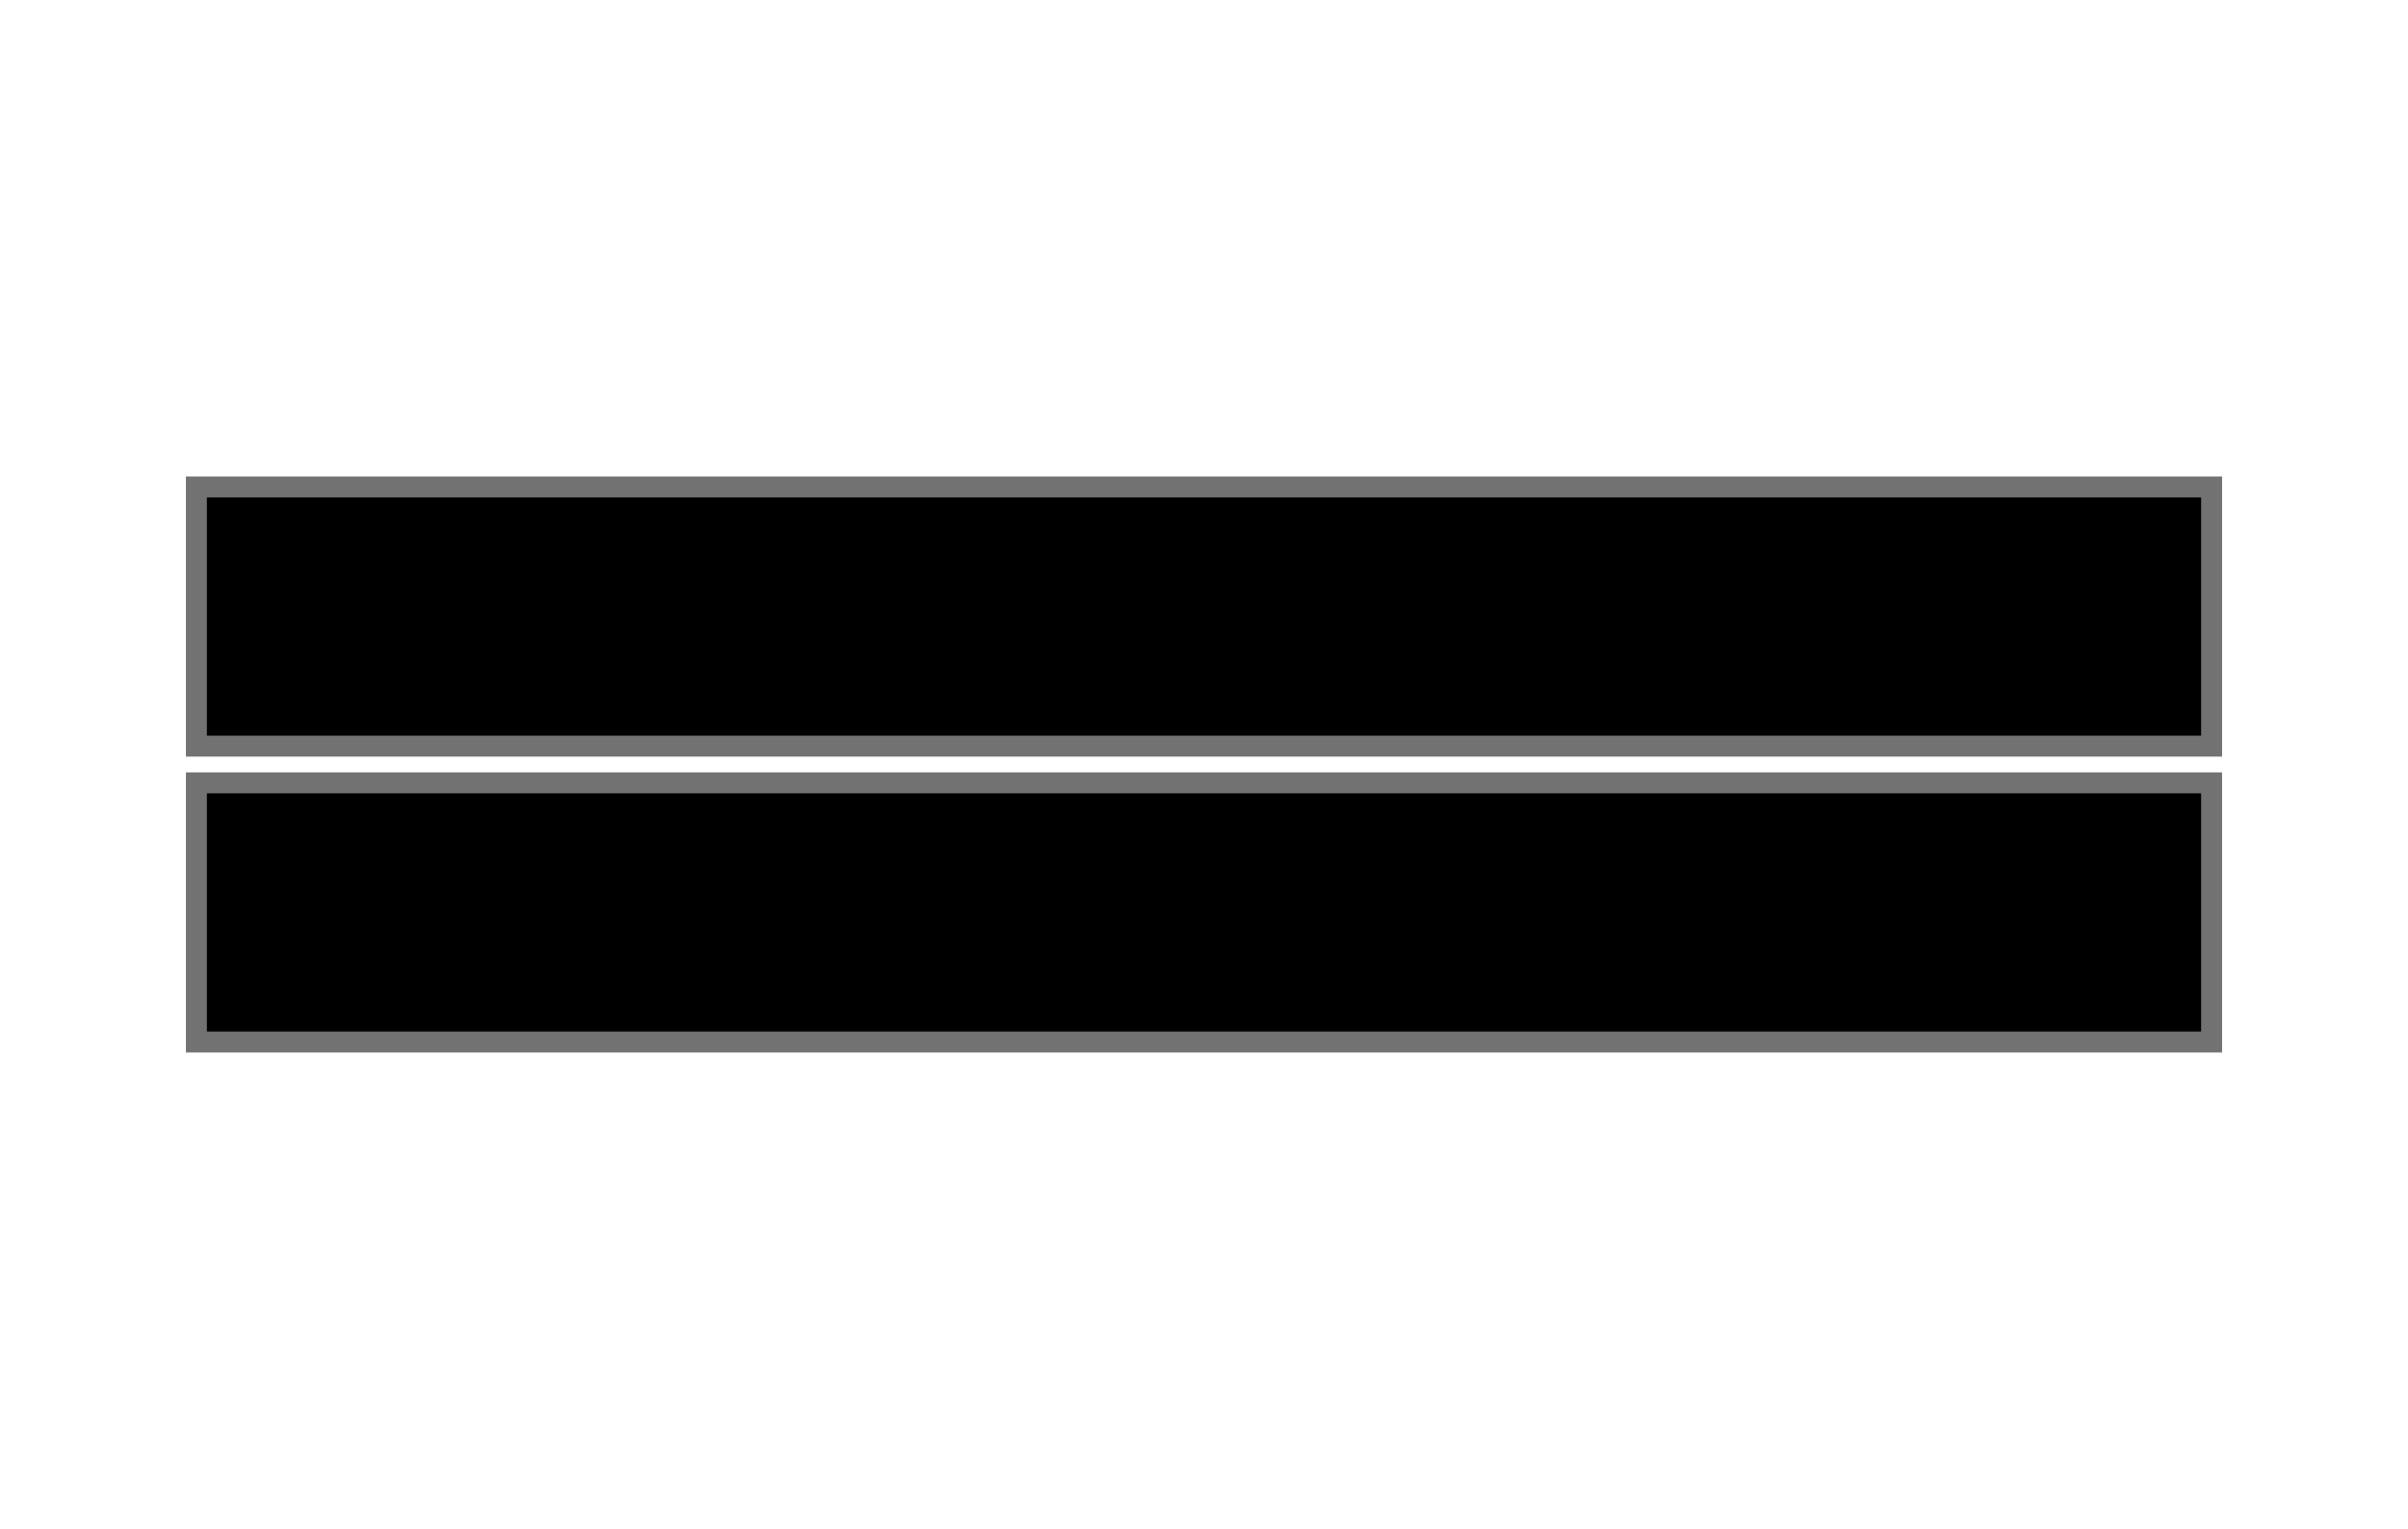
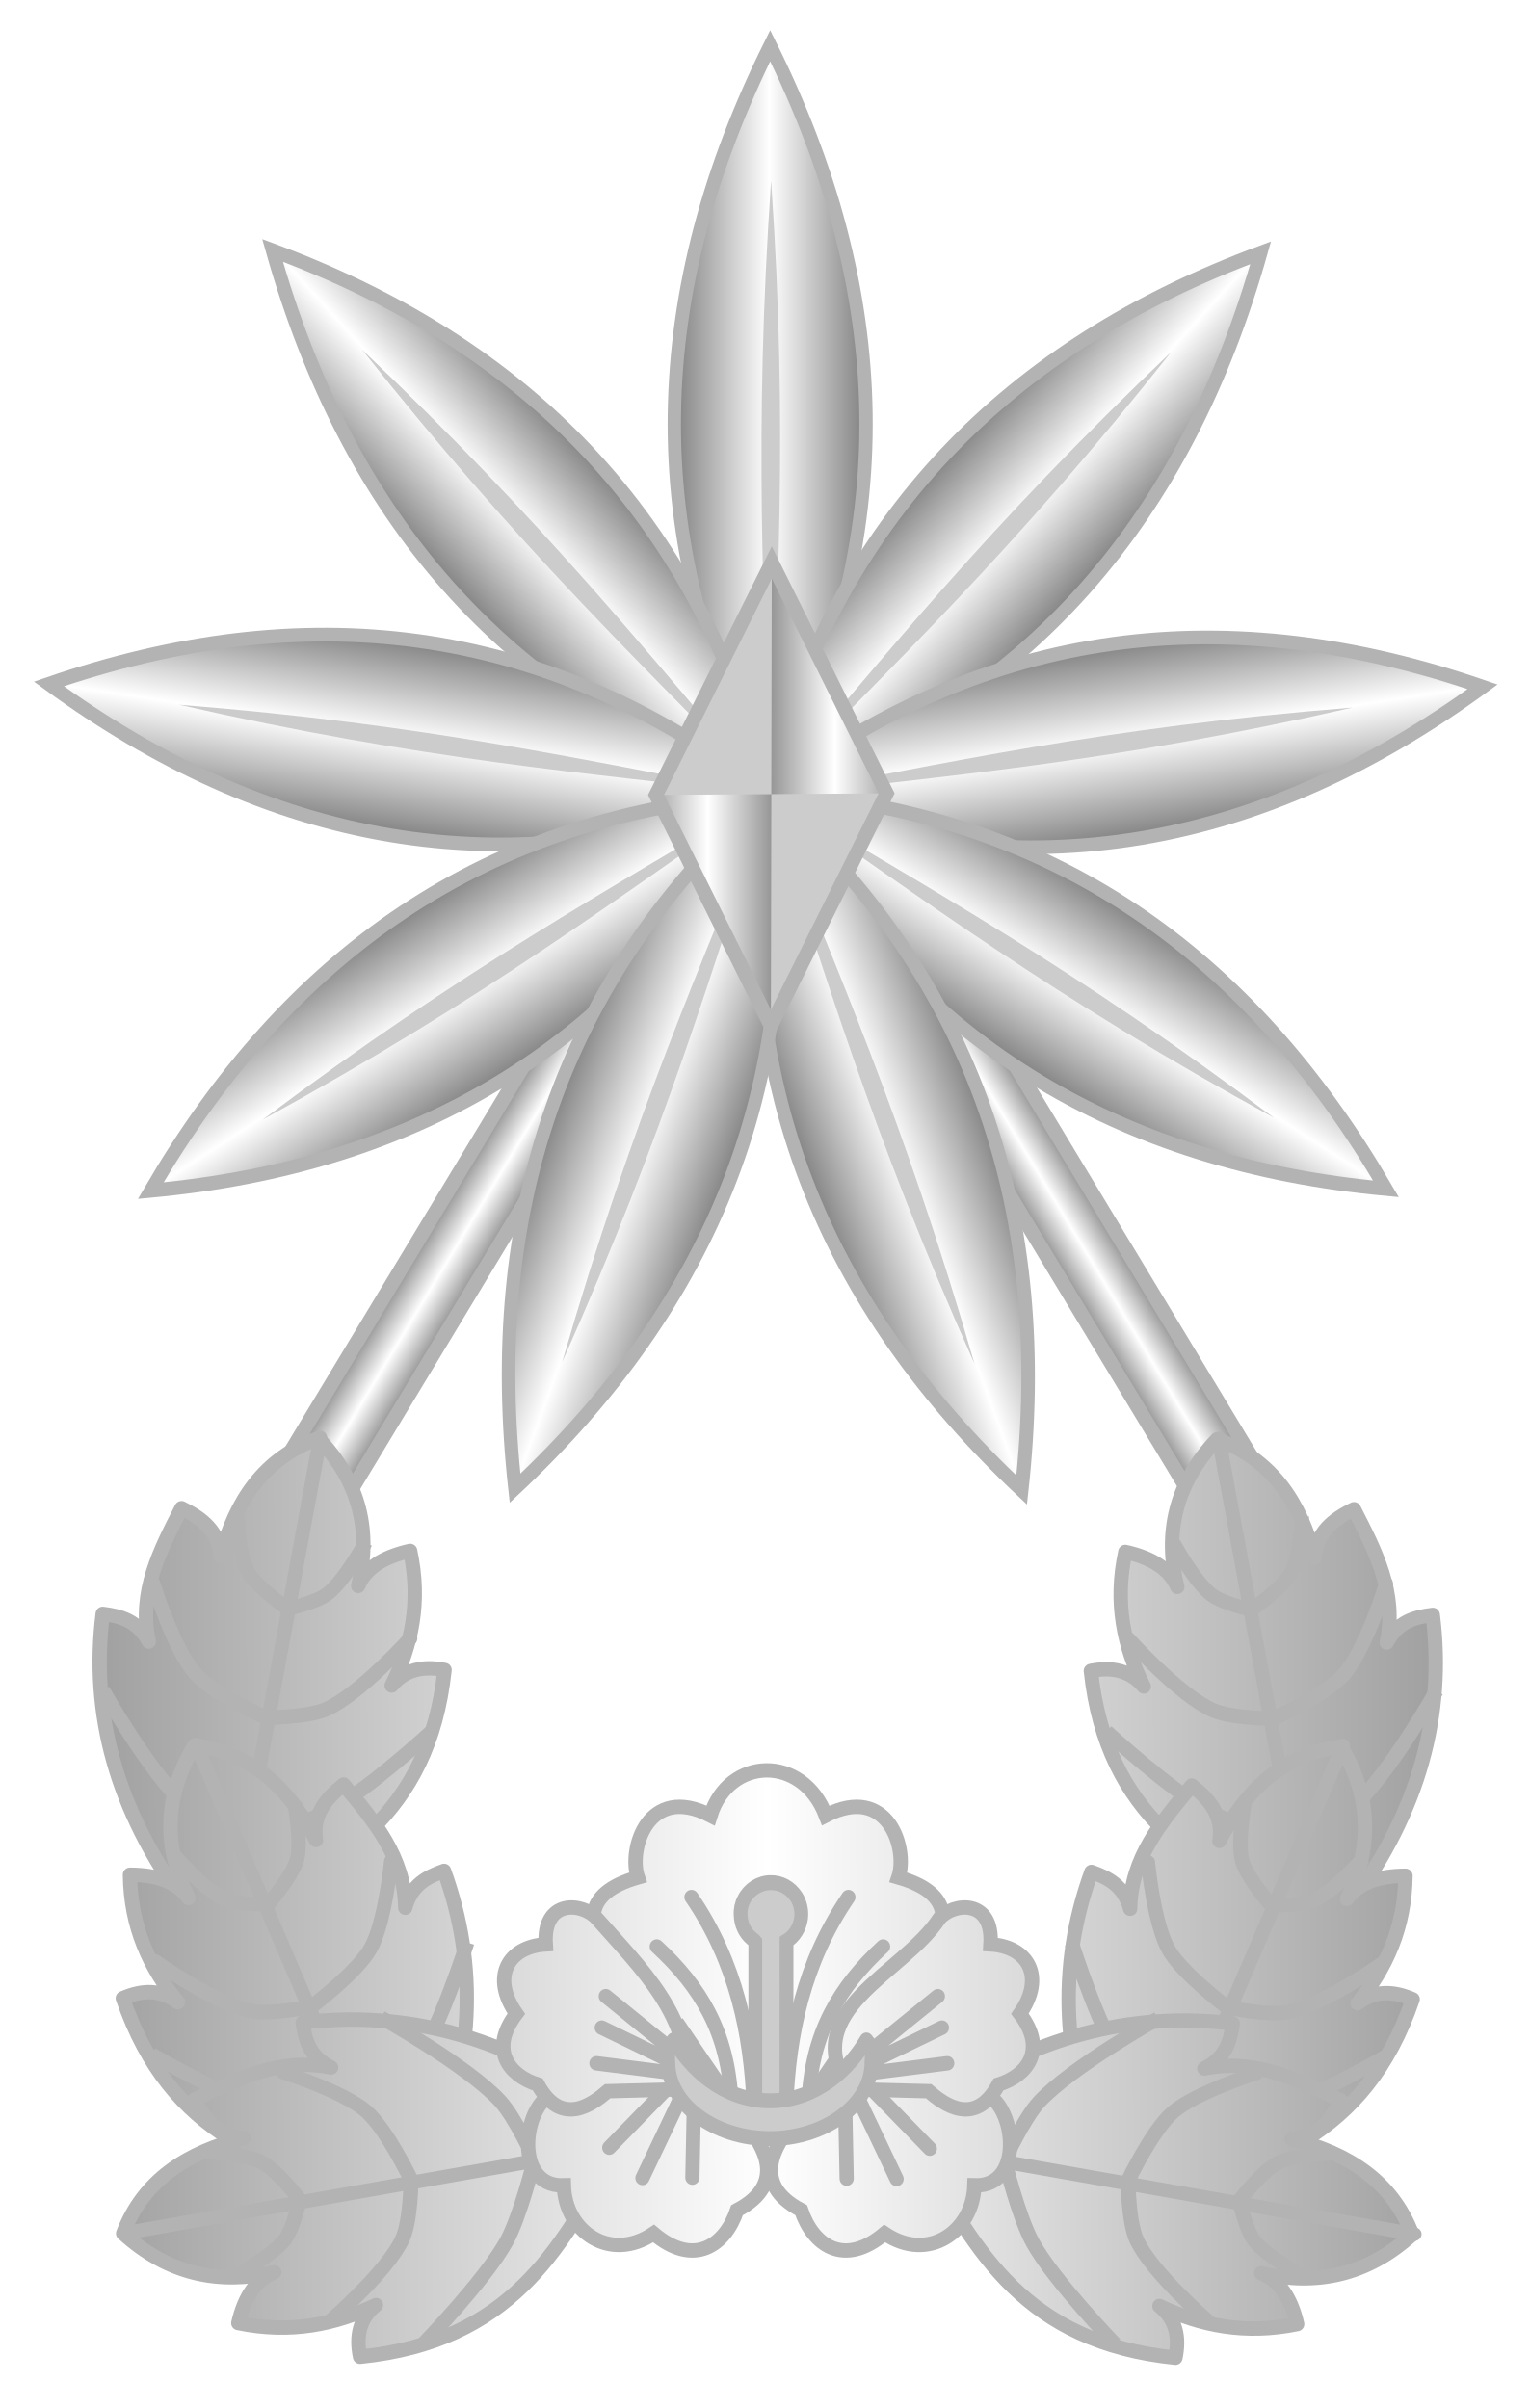
- <svg xmlns="http://www.w3.org/2000/svg" xml:space="preserve" x="0px" y="0px" style="enable-background:new 0 0 230 146" viewBox="0 0 230 146">
-   <path d="M18.759 46.499h192.482v24.748H18.759zM18.759 74.754h192.482v24.748H18.759z" style="stroke:#727272;stroke-width:2;stroke-miterlimit:10" />
+ <svg xmlns="http://www.w3.org/2000/svg" xmlns:xlink="http://www.w3.org/1999/xlink" width="553.003px" height="870.714px" x="0px" y="0px" style="enable-background:new 0 0 1400 980" viewBox="0 0 553.003 870.714">
+   <defs>
+     <linearGradient xlink:href="#a" id="y" x1="-262.153" x2="-226.653" y1="292.937" y2="292.842" gradientTransform="translate(-.532 -23.386)" gradientUnits="userSpaceOnUse" />
+     <linearGradient id="a">
+       <stop offset="0" style="stop-color:#777;stop-opacity:1" />
+       <stop offset="0.5" style="stop-color:#fff;stop-opacity:1" />
+       <stop offset="1" style="stop-color:#777;stop-opacity:1" />
+     </linearGradient>
+     <linearGradient xlink:href="#a" id="o" x1="-262.153" x2="-226.653" y1="292.937" y2="292.842" gradientTransform="translate(-.532 -23.386)" gradientUnits="userSpaceOnUse" />
+     <linearGradient xlink:href="#a" id="p" x1="-262.153" x2="-226.653" y1="292.937" y2="292.842" gradientTransform="translate(-.532 -23.386)" gradientUnits="userSpaceOnUse" />
+     <linearGradient xlink:href="#a" id="q" x1="-262.153" x2="-226.653" y1="292.937" y2="292.842" gradientTransform="translate(-.532 -23.386)" gradientUnits="userSpaceOnUse" />
+     <linearGradient xlink:href="#a" id="r" x1="-262.153" x2="-226.653" y1="292.937" y2="292.842" gradientTransform="translate(-.532 -23.386)" gradientUnits="userSpaceOnUse" />
+     <linearGradient xlink:href="#a" id="s" x1="-262.153" x2="-226.653" y1="292.937" y2="292.842" gradientTransform="translate(-.532 -23.386)" gradientUnits="userSpaceOnUse" />
+     <linearGradient xlink:href="#a" id="t" x1="-262.153" x2="-226.653" y1="292.937" y2="292.842" gradientTransform="translate(-.532 -23.386)" gradientUnits="userSpaceOnUse" />
+     <linearGradient xlink:href="#a" id="u" x1="-262.153" x2="-226.653" y1="292.937" y2="292.842" gradientTransform="translate(-.532 -23.386)" gradientUnits="userSpaceOnUse" />
+     <linearGradient xlink:href="#a" id="v" x1="-262.153" x2="-226.653" y1="292.937" y2="292.842" gradientTransform="translate(-.532 -23.386)" gradientUnits="userSpaceOnUse" />
+     <linearGradient xlink:href="#a" id="w" x1="-262.153" x2="-226.653" y1="292.937" y2="292.842" gradientTransform="translate(-.532 -23.386)" gradientUnits="userSpaceOnUse" />
+     <linearGradient xlink:href="#a" id="x" x1="-262.153" x2="-226.653" y1="292.937" y2="292.842" gradientTransform="translate(-.532 -23.386)" gradientUnits="userSpaceOnUse" />
+     <linearGradient xlink:href="#a" id="b" x1="-83.008" x2="-81.502" y1="139.166" y2="139.166" gradientTransform="translate(19.722 -29.226)" gradientUnits="userSpaceOnUse" />
+     <linearGradient xlink:href="#a" id="c" x1="-83.008" x2="-81.502" y1="139.166" y2="139.166" gradientTransform="translate(200.766 -138.469)" gradientUnits="userSpaceOnUse" />
+     <linearGradient xlink:href="#a" id="l" x1="479.133" x2="486.108" y1="170.866" y2="170.866" gradientUnits="userSpaceOnUse" />
+     <linearGradient xlink:href="#a" id="m" x1="-33.347" x2="-29.028" y1="142.409" y2="142.409" gradientUnits="userSpaceOnUse" />
+     <linearGradient xlink:href="#a" id="n" x1="-36.665" x2="-32.345" y1="148.15" y2="148.15" gradientUnits="userSpaceOnUse" />
+     <linearGradient xlink:href="#a" id="d" x1="479.133" x2="486.108" y1="170.866" y2="170.866" gradientUnits="userSpaceOnUse" />
+     <linearGradient xlink:href="#a" id="e" x1="479.133" x2="486.108" y1="170.866" y2="170.866" gradientUnits="userSpaceOnUse" />
+     <linearGradient xlink:href="#a" id="f" x1="479.133" x2="486.108" y1="170.866" y2="170.866" gradientUnits="userSpaceOnUse" />
+     <linearGradient xlink:href="#a" id="g" x1="479.133" x2="486.108" y1="170.866" y2="170.866" gradientUnits="userSpaceOnUse" />
+     <linearGradient xlink:href="#a" id="h" x1="479.133" x2="486.108" y1="170.866" y2="170.866" gradientUnits="userSpaceOnUse" />
+     <linearGradient xlink:href="#a" id="i" x1="479.133" x2="486.108" y1="170.866" y2="170.866" gradientUnits="userSpaceOnUse" />
+     <linearGradient xlink:href="#a" id="j" x1="479.133" x2="486.108" y1="170.866" y2="170.866" gradientUnits="userSpaceOnUse" />
+     <linearGradient xlink:href="#a" id="k" x1="479.133" x2="486.108" y1="170.866" y2="170.866" gradientUnits="userSpaceOnUse" />
+   </defs>
+   <path fill="none" d="M0 0h553.003v870.714H0z" style="fill:#023706;fill-opacity:0;pointer-events:none" />
+   <path d="M-63.194 102.002h1.323v15.875h-1.323v-15.875Z" style="opacity:1;fill:url(#b);fill-opacity:1;stroke:#b3b3b3;stroke-width:.265;stroke-linecap:round;stroke-linejoin:miter;stroke-miterlimit:4;stroke-dasharray:none;stroke-opacity:1" transform="scale(-19.5924 19.5924) rotate(31.115 118.915 144.03)" />
+   <path d="M117.85-7.24h1.323V8.633h-1.323V-7.24Z" style="opacity:1;fill:url(#c);fill-opacity:1;stroke:#b3b3b3;stroke-width:.265;stroke-linecap:round;stroke-linejoin:miter;stroke-miterlimit:4;stroke-dasharray:none;stroke-opacity:1" transform="scale(19.5924) rotate(31.115 27.377 -184.759)" />
+   <g style="stroke-width:.374;stroke-miterlimit:4;stroke-dasharray:none">
+     <g style="stroke:#b3b3b3;stroke-width:.448;stroke-miterlimit:4;stroke-dasharray:none;stroke-opacity:1">
+       <path d="M482.652 160.142c4.056 7.026 4.535 14.2 0 21.583-4.536-7.383-4.056-14.557 0-21.583z" style="fill:url(#d);fill-opacity:1;fill-rule:evenodd;stroke:#b3b3b3;stroke-width:.448;stroke-linecap:butt;stroke-linejoin:miter;stroke-miterlimit:4;stroke-dasharray:none;stroke-opacity:1" transform="matrix(10.74918 0 0 12.48115 -4909.7 -1982.237)" />
+       <path stroke="none" d="M482.683 164.054c-.594 7.39-.23 12.264-.031 17.67.198-5.406.626-10.28.031-17.67z" style="fill:#ccc;fill-opacity:1;fill-rule:evenodd;stroke:none;stroke-width:.448;stroke-linecap:butt;stroke-linejoin:miter;stroke-miterlimit:4;stroke-dasharray:none;stroke-opacity:1" transform="matrix(10.74918 0 0 12.48115 -4909.7 -1982.237)" />
+     </g>
+     <g style="stroke:#b3b3b3;stroke-width:.448;stroke-miterlimit:4;stroke-dasharray:none;stroke-opacity:1">
+       <path d="M482.652 160.142c4.056 7.026 4.535 14.2 0 21.583-4.536-7.383-4.056-14.557 0-21.583z" style="fill:url(#e);fill-opacity:1;fill-rule:evenodd;stroke:#b3b3b3;stroke-width:.448;stroke-linecap:butt;stroke-linejoin:miter;stroke-miterlimit:4;stroke-dasharray:none;stroke-opacity:1" transform="matrix(7.84384 7.5352 -8.324 9.10768 -1997.115 -5003.996)" />
+       <path stroke="none" d="M482.683 164.054c-.594 7.39-.198 12.219 0 17.625.199-5.406.595-10.235 0-17.625z" style="fill:#ccc;fill-opacity:1;fill-rule:evenodd;stroke:none;stroke-width:.448;stroke-linecap:butt;stroke-linejoin:miter;stroke-miterlimit:4;stroke-dasharray:none;stroke-opacity:1" transform="matrix(7.84384 7.5352 -8.324 9.10768 -1997.115 -5003.996)" />
+     </g>
+     <g style="stroke:#b3b3b3;stroke-width:.448;stroke-miterlimit:4;stroke-dasharray:none;stroke-opacity:1">
+       <path d="M482.652 160.142c4.056 7.026 4.535 14.2 0 21.583-4.536-7.383-4.056-14.557 0-21.583z" style="fill:url(#f);fill-opacity:1;fill-rule:evenodd;stroke:#b3b3b3;stroke-width:.448;stroke-linecap:butt;stroke-linejoin:miter;stroke-miterlimit:4;stroke-dasharray:none;stroke-opacity:1" transform="matrix(1.5817 10.90042 -12.04148 1.83656 1700.875 -5306.881)" />
+       <path stroke="none" d="M482.683 164.054c-.594 7.39-.198 12.219 0 17.625.199-5.406.595-10.235 0-17.625z" style="fill:#ccc;fill-opacity:1;fill-rule:evenodd;stroke:none;stroke-width:.448;stroke-linecap:butt;stroke-linejoin:miter;stroke-miterlimit:4;stroke-dasharray:none;stroke-opacity:1" transform="matrix(1.5817 10.90042 -12.04148 1.83656 1700.875 -5306.881)" />
+     </g>
+     <g style="stroke:#b3b3b3;stroke-width:.448;stroke-miterlimit:4;stroke-dasharray:none;stroke-opacity:1">
+       <path d="M482.652 160.142c4.056 7.026 4.535 14.2 0 21.583-4.536-7.383-4.056-14.557 0-21.583z" style="fill:url(#g);fill-opacity:1;fill-rule:evenodd;stroke:#b3b3b3;stroke-width:.448;stroke-linecap:butt;stroke-linejoin:miter;stroke-miterlimit:4;stroke-dasharray:none;stroke-opacity:1" transform="matrix(-5.71896 9.3312 -10.30798 -6.64043 4912.016 -3010.435)" />
+       <path stroke="none" d="M482.683 164.054c-.594 7.39-.198 12.219 0 17.625.199-5.406.595-10.235 0-17.625z" style="fill:#ccc;fill-opacity:1;fill-rule:evenodd;stroke:none;stroke-width:.448;stroke-linecap:butt;stroke-linejoin:miter;stroke-miterlimit:4;stroke-dasharray:none;stroke-opacity:1" transform="matrix(-5.71896 9.3312 -10.30798 -6.64043 4912.016 -3010.435)" />
+     </g>
+     <g style="stroke:#b3b3b3;stroke-width:.448;stroke-miterlimit:4;stroke-dasharray:none;stroke-opacity:1">
+       <path d="M482.652 160.142c4.056 7.026 4.535 14.2 0 21.583-4.536-7.383-4.056-14.557 0-21.583z" style="fill:url(#h);fill-opacity:1;fill-rule:evenodd;stroke:#b3b3b3;stroke-width:.448;stroke-linecap:butt;stroke-linejoin:miter;stroke-miterlimit:4;stroke-dasharray:none;stroke-opacity:1" transform="matrix(-10.06518 3.86841 -4.27336 -11.68693 5911.642 543.252)" />
+       <path stroke="none" d="M482.683 164.054c-.594 7.39-.198 12.219 0 17.625.199-5.406.595-10.235 0-17.625z" style="fill:#ccc;fill-opacity:1;fill-rule:evenodd;stroke:none;stroke-width:.448;stroke-linecap:butt;stroke-linejoin:miter;stroke-miterlimit:4;stroke-dasharray:none;stroke-opacity:1" transform="matrix(-10.06518 3.86841 -4.27336 -11.68693 5911.642 543.252)" />
+     </g>
+     <g style="stroke:#b3b3b3;stroke-width:.448;stroke-miterlimit:4;stroke-dasharray:none;stroke-opacity:1">
+       <path d="M482.652 160.142c4.056 7.026 4.535 14.2 0 21.583-4.536-7.383-4.056-14.557 0-21.583z" style="fill:url(#i);fill-opacity:1;fill-rule:evenodd;stroke:#b3b3b3;stroke-width:.448;stroke-linecap:butt;stroke-linejoin:miter;stroke-miterlimit:4;stroke-dasharray:none;stroke-opacity:1" transform="matrix(-7.84384 7.5352 8.324 9.10768 2551.363 -5004.85)" />
+       <path stroke="none" d="M482.683 164.054c-.594 7.39-.198 12.219 0 17.625.199-5.406.595-10.235 0-17.625z" style="fill:#ccc;fill-opacity:1;fill-rule:evenodd;stroke:none;stroke-width:.448;stroke-linecap:butt;stroke-linejoin:miter;stroke-miterlimit:4;stroke-dasharray:none;stroke-opacity:1" transform="matrix(-7.84384 7.5352 8.324 9.10768 2551.363 -5004.85)" />
+     </g>
+     <g style="stroke:#b3b3b3;stroke-width:.448;stroke-miterlimit:4;stroke-dasharray:none;stroke-opacity:1">
+       <path d="M482.652 160.142c4.056 7.026 4.535 14.2 0 21.583-4.536-7.383-4.056-14.557 0-21.583z" style="fill:url(#j);fill-opacity:1;fill-rule:evenodd;stroke:#b3b3b3;stroke-width:.448;stroke-linecap:butt;stroke-linejoin:miter;stroke-miterlimit:4;stroke-dasharray:none;stroke-opacity:1" transform="matrix(-1.5817 10.90042 12.04148 1.83656 -1147.254 -5307.915)" />
+       <path stroke="none" d="M482.683 164.054c-.594 7.39-.198 12.219 0 17.625.199-5.406.595-10.235 0-17.625z" style="fill:#ccc;fill-opacity:1;fill-rule:evenodd;stroke:none;stroke-width:.448;stroke-linecap:butt;stroke-linejoin:miter;stroke-miterlimit:4;stroke-dasharray:none;stroke-opacity:1" transform="matrix(-1.5817 10.90042 12.04148 1.83656 -1147.254 -5307.915)" />
+     </g>
+     <g style="stroke:#b3b3b3;stroke-width:.448;stroke-miterlimit:4;stroke-dasharray:none;stroke-opacity:1">
+       <path d="M482.652 160.142c4.056 7.026 4.535 14.2 0 21.583-4.536-7.383-4.056-14.557 0-21.583z" style="fill:url(#k);fill-opacity:1;fill-rule:evenodd;stroke:#b3b3b3;stroke-width:.448;stroke-linecap:butt;stroke-linejoin:miter;stroke-miterlimit:4;stroke-dasharray:none;stroke-opacity:1" transform="matrix(5.71896 9.3312 10.30798 -6.64043 -4356.513 -3009.786)" />
+       <path stroke="none" d="M482.683 164.054c-.594 7.39-.198 12.219 0 17.625.199-5.406.595-10.235 0-17.625z" style="fill:#ccc;fill-opacity:1;fill-rule:evenodd;stroke:none;stroke-width:.448;stroke-linecap:butt;stroke-linejoin:miter;stroke-miterlimit:4;stroke-dasharray:none;stroke-opacity:1" transform="matrix(5.71896 9.3312 10.30798 -6.64043 -4356.513 -3009.786)" />
+     </g>
+     <g style="stroke:#b3b3b3;stroke-width:.448;stroke-miterlimit:4;stroke-dasharray:none;stroke-opacity:1">
+       <path d="M482.652 160.142c4.056 7.026 4.535 14.2 0 21.583-4.536-7.383-4.056-14.557 0-21.583z" style="fill:url(#l);fill-opacity:1;fill-rule:evenodd;stroke:#b3b3b3;stroke-width:.448;stroke-linecap:butt;stroke-linejoin:miter;stroke-miterlimit:4;stroke-dasharray:none;stroke-opacity:1" transform="matrix(10.06518 3.86841 4.27336 -11.68693 -5356.139 542.603)" />
+       <path stroke="none" d="M482.683 164.054c-.594 7.39-.198 12.219 0 17.625.199-5.406.595-10.235 0-17.625z" style="fill:#ccc;fill-opacity:1;fill-rule:evenodd;stroke:none;stroke-width:.448;stroke-linecap:butt;stroke-linejoin:miter;stroke-miterlimit:4;stroke-dasharray:none;stroke-opacity:1" transform="matrix(10.06518 3.86841 4.27336 -11.68693 -5356.139 542.603)" />
+     </g>
+     <g style="stroke-width:.374;stroke-miterlimit:4;stroke-dasharray:none">
+       <path d="m-32.834 139.259-3.024 6.04 3 6 3.024-6.04z" style="fill:#ccc;fill-opacity:1;stroke:none;stroke-width:.374;stroke-linecap:butt;stroke-linejoin:miter;stroke-miterlimit:4;stroke-dasharray:none;stroke-opacity:1" transform="matrix(13.83655 0 0 13.91522 733.302 -1734.444)" />
+       <path d="m-32.834 139.259-.012 6.02 3.012-.02z" style="fill:url(#m);fill-opacity:1;stroke:none;stroke-width:.374;stroke-linecap:butt;stroke-linejoin:miter;stroke-miterlimit:4;stroke-dasharray:none;stroke-opacity:1" transform="matrix(13.83655 0 0 13.91522 733.302 -1734.444)" />
+       <path d="m-32.858 151.3.012-6.02-3.012.02z" style="fill:url(#n);fill-opacity:1;stroke:none;stroke-width:.374;stroke-linecap:butt;stroke-linejoin:miter;stroke-miterlimit:4;stroke-dasharray:none;stroke-opacity:1" transform="matrix(13.83655 0 0 13.91522 733.302 -1734.444)" />
+       <path d="m-32.834 139.259-3.024 6.04 3 6 3.024-6.04z" style="fill:none;fill-opacity:1;stroke:#b3b3b3;stroke-width:.374;stroke-linecap:butt;stroke-linejoin:miter;stroke-miterlimit:4;stroke-dasharray:none;stroke-opacity:1" transform="matrix(13.83655 0 0 13.91522 733.302 -1734.444)" />
+     </g>
+   </g>
+   <g style="stroke-width:.265;stroke-miterlimit:4;stroke-dasharray:none">
+     <path d="M-234.174 269.363c1.258-1.708 1.74-3.484 1.509-5.322-.326.04-.64.119-.85.511.197-.915-.208-1.687-.604-2.461-.389.186-.695.434-.725.89-.266-1.025-.795-1.814-1.801-2.18-.777.818-.972 1.735-.734 2.724-.132-.314-.445-.533-.958-.646-.204.94-.027 1.746.34 2.484-.253-.3-.59-.365-.976-.288.29 2.722 2.032 3.592 3.725 4.527" style="fill:url(#o);fill-opacity:1;fill-rule:evenodd;stroke:#b3b3b3;stroke-width:.265;stroke-linecap:round;stroke-linejoin:round;stroke-miterlimit:4;stroke-dasharray:none;stroke-opacity:1" transform="matrix(19.5924 0 0 19.5924 5076.393 -4589.267)" />
+     <g style="fill:#ccc;fill-opacity:1;stroke:#b3b3b3;stroke-width:.242;stroke-miterlimit:4;stroke-dasharray:none;stroke-opacity:1">
+       <g style="fill:#ccc;fill-opacity:1;stroke:#b3b3b3;stroke-width:.722;stroke-miterlimit:4;stroke-dasharray:none;stroke-opacity:1">
+         <path d="m496.071 632.898 3.305 23.605" style="fill:#ccc;fill-opacity:1;fill-rule:evenodd;stroke:#b3b3b3;stroke-width:.722;stroke-linecap:round;stroke-linejoin:round;stroke-miterlimit:4;stroke-dasharray:none;stroke-opacity:1" transform="matrix(-6.66771 2.35876 2.27223 6.92162 2310.17 -5030.45)" />
+         <path d="M503.641 640.777s-1.551 3.452-2.948 4.71c-.77.696-2.81 1.401-2.81 1.401M490.26 642.44s2.023 2.745 3.509 3.553c1.212.659 4.113.895 4.113.895" style="fill:none;fill-opacity:1;fill-rule:evenodd;stroke:#b3b3b3;stroke-width:.722;stroke-linecap:round;stroke-linejoin:round;stroke-miterlimit:4;stroke-dasharray:none;stroke-opacity:1" transform="matrix(-6.66771 2.35876 2.27223 6.92162 2310.17 -5030.45)" />
+       </g>
+       <path d="M315.574 213.258s.672.018.957.172c.273.147.64.673.64.673s-.107.47-.25.655c-.22.29-.884.642-.884.642M319.25 216.523s1.024-1.085 1.375-1.734c.235-.435.469-1.406.469-1.406s-.318-.716-.578-1c-.539-.588-1.957-1.372-1.957-1.372" style="fill:none;fill-opacity:1;stroke:#b3b3b3;stroke-width:.242;stroke-linecap:butt;stroke-linejoin:miter;stroke-miterlimit:4;stroke-dasharray:none;stroke-opacity:1" transform="matrix(0 21.15845 -21.63851 0 5085.182 -6128.768)" />
+     </g>
+     <path d="M-238.673 274.3c-.849-1.935-.925-3.77-.29-5.515.309.109.597.252.715.68.012-.936.579-1.603 1.137-2.275.339.264.582.572.51 1.023.487-.944 1.18-1.602 2.243-1.744.576.963.563 1.899.11 2.814.199-.279.553-.426 1.08-.427-.011.96-.362 1.71-.885 2.353.315-.24.658-.231 1.017-.074-.887 2.595-2.782 3.074-4.642 3.627" style="fill:url(#p);fill-opacity:1;fill-rule:evenodd;stroke:#b3b3b3;stroke-width:.265;stroke-linecap:round;stroke-linejoin:round;stroke-miterlimit:4;stroke-dasharray:none;stroke-opacity:1" transform="matrix(19.5924 0 0 19.5924 5076.393 -4589.267)" />
+     <g style="fill:#ccc;fill-opacity:1;stroke:#b3b3b3;stroke-width:.242;stroke-miterlimit:4;stroke-dasharray:none;stroke-opacity:1">
+       <g style="fill:#ccc;fill-opacity:1;stroke:#b3b3b3;stroke-width:.722;stroke-miterlimit:4;stroke-dasharray:none;stroke-opacity:1">
+         <path d="m496.071 632.898 3.305 23.605" style="fill:#ccc;fill-opacity:1;fill-rule:evenodd;stroke:#b3b3b3;stroke-width:.722;stroke-linecap:round;stroke-linejoin:round;stroke-miterlimit:4;stroke-dasharray:none;stroke-opacity:1" transform="matrix(5.98417 3.7192 -3.75619 6.2734 -105.89 -5184.032)" />
+         <path d="M503.581 640.915s-1.527 3.35-2.888 4.573c-.772.693-2.81 1.4-2.81 1.4M490.569 642.875s1.865 2.407 3.2 3.118c1.22.648 4.113.895 4.113.895" style="fill:none;fill-opacity:1;fill-rule:evenodd;stroke:#b3b3b3;stroke-width:.722;stroke-linecap:round;stroke-linejoin:round;stroke-miterlimit:4;stroke-dasharray:none;stroke-opacity:1" transform="matrix(5.98417 3.7192 -3.75619 6.2734 -105.89 -5184.032)" />
+       </g>
+       <path d="M315.574 213.258s.67.022.957.172c.268.14.64.64.64.64s-.102.493-.25.688c-.219.29-.884.642-.884.642M319.25 216.523s1.024-1.085 1.375-1.734c.235-.435.469-1.406.469-1.406s-.32-.715-.578-1c-.547-.603-1.985-1.422-1.985-1.422" style="fill:none;fill-opacity:1;stroke:#b3b3b3;stroke-width:.242;stroke-linecap:butt;stroke-linejoin:miter;stroke-miterlimit:4;stroke-dasharray:none;stroke-opacity:1" transform="matrix(-4.70223 20.65283 21.12142 4.5979 -2570.497 -6845.758)" />
+     </g>
+     <path d="M-241.798 273.059c1.747-1.23 3.563-1.702 5.442-1.476-.041.319-.121.625-.523.83.936-.191 1.726.205 2.518.592-.19.38-.445.68-.91.71 1.047.259 1.855.776 2.228 1.76-.836.76-1.774.95-2.786.717.322.13.546.435.662.938-.962.198-1.786.026-2.541-.334.308.249.373.578.295.955-2.784-.283-3.674-1.987-4.63-3.642" style="fill:url(#q);fill-opacity:1;fill-rule:evenodd;stroke:#b3b3b3;stroke-width:.265;stroke-linecap:round;stroke-linejoin:round;stroke-miterlimit:4;stroke-dasharray:none;stroke-opacity:1" transform="matrix(19.5924 0 0 19.5924 5076.393 -4589.267)" />
+     <path d="M-255.697 269.344c-1.258-1.708-1.74-3.484-1.508-5.322.325.041.639.12.85.512-.197-.915.207-1.687.604-2.462.388.186.694.435.725.89.265-1.024.794-1.814 1.8-2.179.778.818.972 1.734.734 2.724.132-.315.445-.533.959-.647.203.94.027 1.747-.341 2.485.254-.301.59-.365.976-.288-.289 2.722-2.032 3.592-3.724 4.526" style="fill:url(#r);fill-opacity:1;fill-rule:evenodd;stroke:#b3b3b3;stroke-width:.265;stroke-linecap:round;stroke-linejoin:round;stroke-miterlimit:4;stroke-dasharray:none;stroke-opacity:1" transform="matrix(19.5924 0 0 19.5924 5076.393 -4589.267)" />
+     <g style="fill:#ccc;fill-opacity:1;stroke:#b3b3b3;stroke-width:.242;stroke-miterlimit:4;stroke-dasharray:none;stroke-opacity:1">
+       <g style="fill:#ccc;fill-opacity:1;stroke:#b3b3b3;stroke-width:.722;stroke-miterlimit:4;stroke-dasharray:none;stroke-opacity:1">
+         <path d="m496.071 632.898 3.305 23.605" style="fill:#ccc;fill-opacity:1;fill-rule:evenodd;stroke:#b3b3b3;stroke-width:.722;stroke-linecap:round;stroke-linejoin:round;stroke-miterlimit:4;stroke-dasharray:none;stroke-opacity:1" transform="matrix(6.66771 2.35876 -2.27223 6.92162 -1753.815 -5030.811)" />
+         <path d="M503.641 640.777s-1.551 3.452-2.948 4.71c-.77.696-2.81 1.401-2.81 1.401M490.26 642.44s2.023 2.745 3.509 3.553c1.212.659 4.113.895 4.113.895" style="fill:none;fill-opacity:1;fill-rule:evenodd;stroke:#b3b3b3;stroke-width:.722;stroke-linecap:round;stroke-linejoin:round;stroke-miterlimit:4;stroke-dasharray:none;stroke-opacity:1" transform="matrix(6.66771 2.35876 -2.27223 6.92162 -1753.815 -5030.811)" />
+       </g>
+       <path d="M315.574 213.258s.672.018.957.172c.273.147.64.673.64.673s-.107.47-.25.655c-.22.29-.884.642-.884.642M319.25 216.523s1.024-1.085 1.375-1.734c.235-.435.469-1.406.469-1.406s-.318-.716-.578-1c-.539-.588-1.957-1.372-1.957-1.372" style="fill:none;fill-opacity:1;stroke:#b3b3b3;stroke-width:.242;stroke-linecap:butt;stroke-linejoin:miter;stroke-miterlimit:4;stroke-dasharray:none;stroke-opacity:1" transform="matrix(0 21.15845 21.63851 0 -4528.825 -6129.13)" />
+     </g>
+     <path d="M-251.197 274.281c.848-1.934.924-3.77.29-5.515-.31.11-.598.252-.716.68-.011-.935-.578-1.603-1.137-2.274-.338.264-.581.572-.51 1.023-.487-.944-1.179-1.602-2.242-1.745-.577.964-.563 1.9-.11 2.815-.2-.28-.554-.426-1.08-.428.01.961.362 1.71.885 2.353-.315-.24-.658-.23-1.017-.074.887 2.596 2.782 3.075 4.641 3.627" style="fill:url(#s);fill-opacity:1;fill-rule:evenodd;stroke:#b3b3b3;stroke-width:.265;stroke-linecap:round;stroke-linejoin:round;stroke-miterlimit:4;stroke-dasharray:none;stroke-opacity:1" transform="matrix(19.5924 0 0 19.5924 5076.393 -4589.267)" />
+     <g style="fill:#ccc;fill-opacity:1;stroke:#b3b3b3;stroke-width:.242;stroke-miterlimit:4;stroke-dasharray:none;stroke-opacity:1">
+       <g style="fill:#ccc;fill-opacity:1;stroke:#b3b3b3;stroke-width:.722;stroke-miterlimit:4;stroke-dasharray:none;stroke-opacity:1">
+         <path d="m496.071 632.898 3.305 23.605" style="fill:#ccc;fill-opacity:1;fill-rule:evenodd;stroke:#b3b3b3;stroke-width:.722;stroke-linecap:round;stroke-linejoin:round;stroke-miterlimit:4;stroke-dasharray:none;stroke-opacity:1" transform="matrix(-5.98417 3.7192 3.75619 6.2734 662.246 -5184.393)" />
+         <path d="M503.581 640.915s-1.527 3.35-2.888 4.573c-.772.693-2.81 1.4-2.81 1.4M490.569 642.875s1.865 2.407 3.2 3.118c1.22.648 4.113.895 4.113.895" style="fill:none;fill-opacity:1;fill-rule:evenodd;stroke:#b3b3b3;stroke-width:.722;stroke-linecap:round;stroke-linejoin:round;stroke-miterlimit:4;stroke-dasharray:none;stroke-opacity:1" transform="matrix(-5.98417 3.7192 3.75619 6.2734 662.246 -5184.393)" />
+       </g>
+       <path d="M315.574 213.258s.67.022.957.172c.268.14.64.64.64.64s-.102.493-.25.688c-.219.29-.884.642-.884.642M319.25 216.523s1.024-1.085 1.375-1.734c.235-.435.469-1.406.469-1.406s-.32-.715-.578-1c-.547-.603-1.985-1.422-1.985-1.422" style="fill:none;fill-opacity:1;stroke:#b3b3b3;stroke-width:.242;stroke-linecap:butt;stroke-linejoin:miter;stroke-miterlimit:4;stroke-dasharray:none;stroke-opacity:1" transform="matrix(4.70223 20.65283 -21.12142 4.5979 3126.853 -6846.12)" />
+     </g>
+     <path d="M-248.072 273.04c-1.747-1.23-3.563-1.702-5.443-1.475.042.318.122.625.523.83-.936-.192-1.725.204-2.517.592.19.38.444.679.91.709-1.048.26-1.855.777-2.229 1.76.837.76 1.774.95 2.786.718-.321.129-.545.435-.661.937.961.199 1.786.027 2.54-.333-.307.248-.372.578-.294.955 2.784-.283 3.674-1.987 4.63-3.642" style="fill:url(#t);fill-opacity:1;fill-rule:evenodd;stroke:#b3b3b3;stroke-width:.265;stroke-linecap:round;stroke-linejoin:round;stroke-miterlimit:4;stroke-dasharray:none;stroke-opacity:1" transform="matrix(19.5924 0 0 19.5924 5076.393 -4589.267)" />
+     <path d="M-243.502 272.463c.453-1.137 3.11-2.967.978-3.577.177-.512-.183-1.739-1.34-1.143-.432-1.132-1.788-1.088-2.127 0-1.158-.596-1.518.631-1.34 1.143-2.134.61.525 2.44.977 3.577 1.146 1.094 2.092 1.068 2.852 0z" style="fill:url(#u);fill-opacity:1;fill-rule:evenodd;stroke:#b3b3b3;stroke-width:.265;stroke-linecap:butt;stroke-linejoin:miter;stroke-miterlimit:4;stroke-dasharray:none;stroke-opacity:1" transform="matrix(19.5924 0 0 19.5924 5076.393 -4589.267)" />
+     <g style="fill:#ccc;fill-opacity:1;stroke:#b3b3b3;stroke-width:.242;stroke-miterlimit:4;stroke-dasharray:none;stroke-opacity:1">
+       <g style="fill:#ccc;fill-opacity:1;stroke:#b3b3b3;stroke-width:.722;stroke-miterlimit:4;stroke-dasharray:none;stroke-opacity:1">
+         <path d="m496.071 632.898 3.305 23.605" style="fill:#ccc;fill-opacity:1;fill-rule:evenodd;stroke:#b3b3b3;stroke-width:.722;stroke-linecap:round;stroke-linejoin:round;stroke-miterlimit:4;stroke-dasharray:none;stroke-opacity:1" transform="matrix(2.41228 6.51979 7.07866 -2.22182 -5631.556 -1020.622)" />
+         <path d="M503.581 640.915s-1.527 3.35-2.888 4.573c-.772.693-2.81 1.4-2.81 1.4M490.569 642.875s1.865 2.407 3.2 3.118c1.22.648 4.113.895 4.113.895" style="fill:none;fill-opacity:1;fill-rule:evenodd;stroke:#b3b3b3;stroke-width:.722;stroke-linecap:round;stroke-linejoin:round;stroke-miterlimit:4;stroke-dasharray:none;stroke-opacity:1" transform="matrix(2.41228 6.51979 7.07866 -2.22182 -5631.556 -1020.622)" />
+       </g>
+       <path d="M315.574 213.258s.67.022.957.172c.268.14.64.64.64.64s-.102.493-.25.688c-.219.29-.884.642-.884.642M319.25 216.523s1.024-1.085 1.375-1.734c.235-.435.469-1.406.469-1.406s-.32-.715-.578-1c-.547-.603-1.985-1.422-1.985-1.422" style="fill:none;fill-opacity:1;stroke:#b3b3b3;stroke-width:.242;stroke-linecap:butt;stroke-linejoin:miter;stroke-miterlimit:4;stroke-dasharray:none;stroke-opacity:1" transform="matrix(21.63851 0 0 21.15845 -6754.793 -3734.068)" />
+     </g>
+     <path d="M-248.805 272.86c-.622.064-.881 1.745.108 1.71.022.847.849 1.433 1.656.888.748.631 1.322.218 1.54-.43.95-.498.454-1.22.19-1.554l-1.237-1.816z" style="fill:url(#v);fill-opacity:1;fill-rule:evenodd;stroke:#b3b3b3;stroke-width:.265;stroke-linecap:butt;stroke-linejoin:miter;stroke-miterlimit:4;stroke-dasharray:none;stroke-opacity:1" transform="matrix(19.5924 0 0 19.5924 5076.393 -4589.267)" />
+     <path d="M-248.089 269.642c-.26-.292-.997-.366-.942.48-.7.04-1.014.604-.543 1.28-.501.657-.145 1.138.396 1.307.436.8 1.018.357 1.288.123l1.467-.038c.097-1.335-.842-2.218-1.666-3.152z" style="fill:url(#w);fill-opacity:1;fill-rule:evenodd;stroke:#b3b3b3;stroke-width:.265;stroke-linecap:butt;stroke-linejoin:miter;stroke-miterlimit:4;stroke-dasharray:none;stroke-opacity:1" transform="matrix(19.5924 0 0 19.5924 5076.393 -4589.267)" />
+     <g style="fill:#ccc;fill-opacity:1;stroke:#b3b3b3;stroke-width:.242;stroke-miterlimit:4;stroke-dasharray:none;stroke-opacity:1">
+       <g style="fill:#ccc;fill-opacity:1;stroke:#b3b3b3;stroke-width:.722;stroke-miterlimit:4;stroke-dasharray:none;stroke-opacity:1">
+         <path d="m496.071 632.898 3.305 23.605" style="fill:#ccc;fill-opacity:1;fill-rule:evenodd;stroke:#b3b3b3;stroke-width:.722;stroke-linecap:round;stroke-linejoin:round;stroke-miterlimit:4;stroke-dasharray:none;stroke-opacity:1" transform="matrix(-2.41228 6.51979 -7.07866 -2.22182 6187.912 -1020.26)" />
+         <path d="M503.581 640.915s-1.527 3.35-2.888 4.573c-.772.693-2.81 1.4-2.81 1.4M490.569 642.875s1.865 2.407 3.2 3.118c1.22.648 4.113.895 4.113.895" style="fill:none;fill-opacity:1;fill-rule:evenodd;stroke:#b3b3b3;stroke-width:.722;stroke-linecap:round;stroke-linejoin:round;stroke-miterlimit:4;stroke-dasharray:none;stroke-opacity:1" transform="matrix(-2.41228 6.51979 -7.07866 -2.22182 6187.912 -1020.26)" />
+       </g>
+       <path d="M315.574 213.258s.67.022.957.172c.268.14.64.64.64.64s-.102.493-.25.688c-.219.29-.884.642-.884.642M319.25 216.523s1.024-1.085 1.375-1.734c.235-.435.469-1.406.469-1.406s-.32-.715-.578-1c-.547-.603-1.985-1.422-1.985-1.422" style="fill:none;fill-opacity:1;stroke:#b3b3b3;stroke-width:.242;stroke-linecap:butt;stroke-linejoin:miter;stroke-miterlimit:4;stroke-dasharray:none;stroke-opacity:1" transform="matrix(-21.63851 0 0 21.15845 7311.15 -3733.707)" />
+     </g>
+     <path d="M-241.014 272.86c.622.064.88 1.745-.108 1.71-.022.847-.85 1.433-1.657.888-.748.631-1.322.218-1.539-.43-.951-.498-.455-1.22-.191-1.554l1.237-1.816z" style="fill:url(#x);fill-opacity:1;fill-rule:evenodd;stroke:#b3b3b3;stroke-width:.265;stroke-linecap:butt;stroke-linejoin:miter;stroke-miterlimit:4;stroke-dasharray:none;stroke-opacity:1" transform="matrix(19.5924 0 0 19.5924 5076.393 -4589.267)" />
+     <path d="M-241.767 269.642c.26-.292.997-.366.942.48.7.04 1.014.604.543 1.28.502.657.146 1.138-.396 1.307-.435.8-1.018.357-1.288.123l-1.467-.038c-.968-1.452 1-2.13 1.666-3.152z" style="fill:url(#y);fill-opacity:1;fill-rule:evenodd;stroke:#b3b3b3;stroke-width:.265;stroke-linecap:butt;stroke-linejoin:miter;stroke-miterlimit:4;stroke-dasharray:none;stroke-opacity:1" transform="matrix(19.5924 0 0 19.5924 5076.393 -4589.267)" />
+     <g style="fill:#ccc;fill-opacity:1;stroke:#b3b3b3;stroke-width:.217;stroke-miterlimit:4;stroke-dasharray:none;stroke-opacity:1">
+       <g style="fill:#ccc;fill-opacity:1;stroke:#b3b3b3;stroke-width:.646;stroke-miterlimit:4;stroke-dasharray:none;stroke-opacity:1">
+         <path d="M371.843 548.198c.123-3.166.789-6.391 2.828-9.318M372.853 548.104c.123-3.167 1.42-5.224 3.396-7.014M370.361 548.198c-.123-3.166-.788-6.391-2.828-9.318M369.351 548.104c-.123-3.167-1.42-5.224-3.396-7.014" style="fill:none;fill-opacity:1;fill-rule:evenodd;stroke:#b3b3b3;stroke-width:.646;stroke-linecap:round;stroke-linejoin:round;stroke-miterlimit:4;stroke-dasharray:none;stroke-opacity:1" transform="matrix(7.948 0 0 8.09099 -2671.197 -3674.103)" />
+       </g>
+       <g style="fill:#ccc;fill-opacity:1;stroke:#b3b3b3;stroke-width:.646;stroke-miterlimit:4;stroke-dasharray:none;stroke-opacity:1">
+         <path d="m376.26 545.423 2.014-3.009M376.292 546.37l3.608-2.744M376.19 546.782l4.145-.927" style="fill:none;fill-opacity:1;fill-rule:evenodd;stroke:#b3b3b3;stroke-width:.646;stroke-linecap:round;stroke-linejoin:round;stroke-miterlimit:4;stroke-dasharray:none;stroke-opacity:1" transform="matrix(1.57478 7.93058 7.79043 -1.60311 -4601.097 -1353.81)" />
+       </g>
+       <g style="fill:#ccc;fill-opacity:1;stroke:#b3b3b3;stroke-width:.646;stroke-miterlimit:4;stroke-dasharray:none;stroke-opacity:1">
+         <path d="m376.26 545.423 2.014-3.009M376.292 546.37l3.608-2.744M376.19 546.782l4.145-.927" style="fill:none;fill-opacity:1;fill-rule:evenodd;stroke:#b3b3b3;stroke-width:.646;stroke-linecap:round;stroke-linejoin:round;stroke-miterlimit:4;stroke-dasharray:none;stroke-opacity:1" transform="matrix(-1.57478 7.93058 -7.79043 -1.60311 5157.454 -1353.448)" />
+       </g>
+       <g style="fill:#ccc;fill-opacity:1;stroke:#b3b3b3;stroke-width:.646;stroke-miterlimit:4;stroke-dasharray:none;stroke-opacity:1">
+         <path d="m376.483 545.78 3.099-2.47M376.292 546.37l3.474-1.654M376.19 546.782l3.818-.474" style="fill:none;fill-opacity:1;fill-rule:evenodd;stroke:#b3b3b3;stroke-width:.646;stroke-linecap:round;stroke-linejoin:round;stroke-miterlimit:4;stroke-dasharray:none;stroke-opacity:1" transform="matrix(7.948 0 0 8.09099 -2677.89 -3674.103)" />
+       </g>
+       <g style="fill:#ccc;fill-opacity:1;stroke:#b3b3b3;stroke-width:.646;stroke-miterlimit:4;stroke-dasharray:none;stroke-opacity:1">
+         <path d="m366.326 546.138-3.544-2.829M366.072 546.37l-3.474-1.654M366.174 546.782l-3.818-.474" style="fill:none;fill-opacity:1;fill-rule:evenodd;stroke:#b3b3b3;stroke-width:.646;stroke-linecap:round;stroke-linejoin:round;stroke-miterlimit:4;stroke-dasharray:none;stroke-opacity:1" transform="matrix(7.948 0 0 8.09099 -2664.407 -3674.103)" />
+       </g>
+       <path d="M-462.201 155.036c-.173 0-.34.1-.416.244a.392.392 0 0 0-.052.228.437.437 0 0 0 .167.335c.018.019.049.03.063.048v2.676h.49l.001-2.68a.462.462 0 0 0 .228-.332.442.442 0 0 0-.075-.315.484.484 0 0 0-.406-.204z" style="opacity:1;fill:#ccc;fill-opacity:1;stroke:#b3b3b3;stroke-width:.217;stroke-linecap:round;stroke-linejoin:miter;stroke-miterlimit:4;stroke-dasharray:none;stroke-opacity:1" transform="matrix(22.99726 0 0 24.85388 10907.86 -3172.492)" />
+       <path d="M-463.806 157.653v0c0-.115-.038-.203.08-.328.247.392.765.884 1.517.885.752-.002 1.27-.493 1.516-.885.119.125.08.213.08.328v0c0 .61-.726 1.105-1.596 1.107-.87-.001-1.597-.496-1.597-1.107z" style="opacity:1;fill:#ccc;fill-opacity:1;stroke:#b3b3b3;stroke-width:.217;stroke-linecap:round;stroke-linejoin:round;stroke-miterlimit:4;stroke-dasharray:none;stroke-opacity:1" transform="matrix(22.99726 0 0 24.85388 10907.86 -3172.492)" />
+     </g>
+   </g>
</svg>
